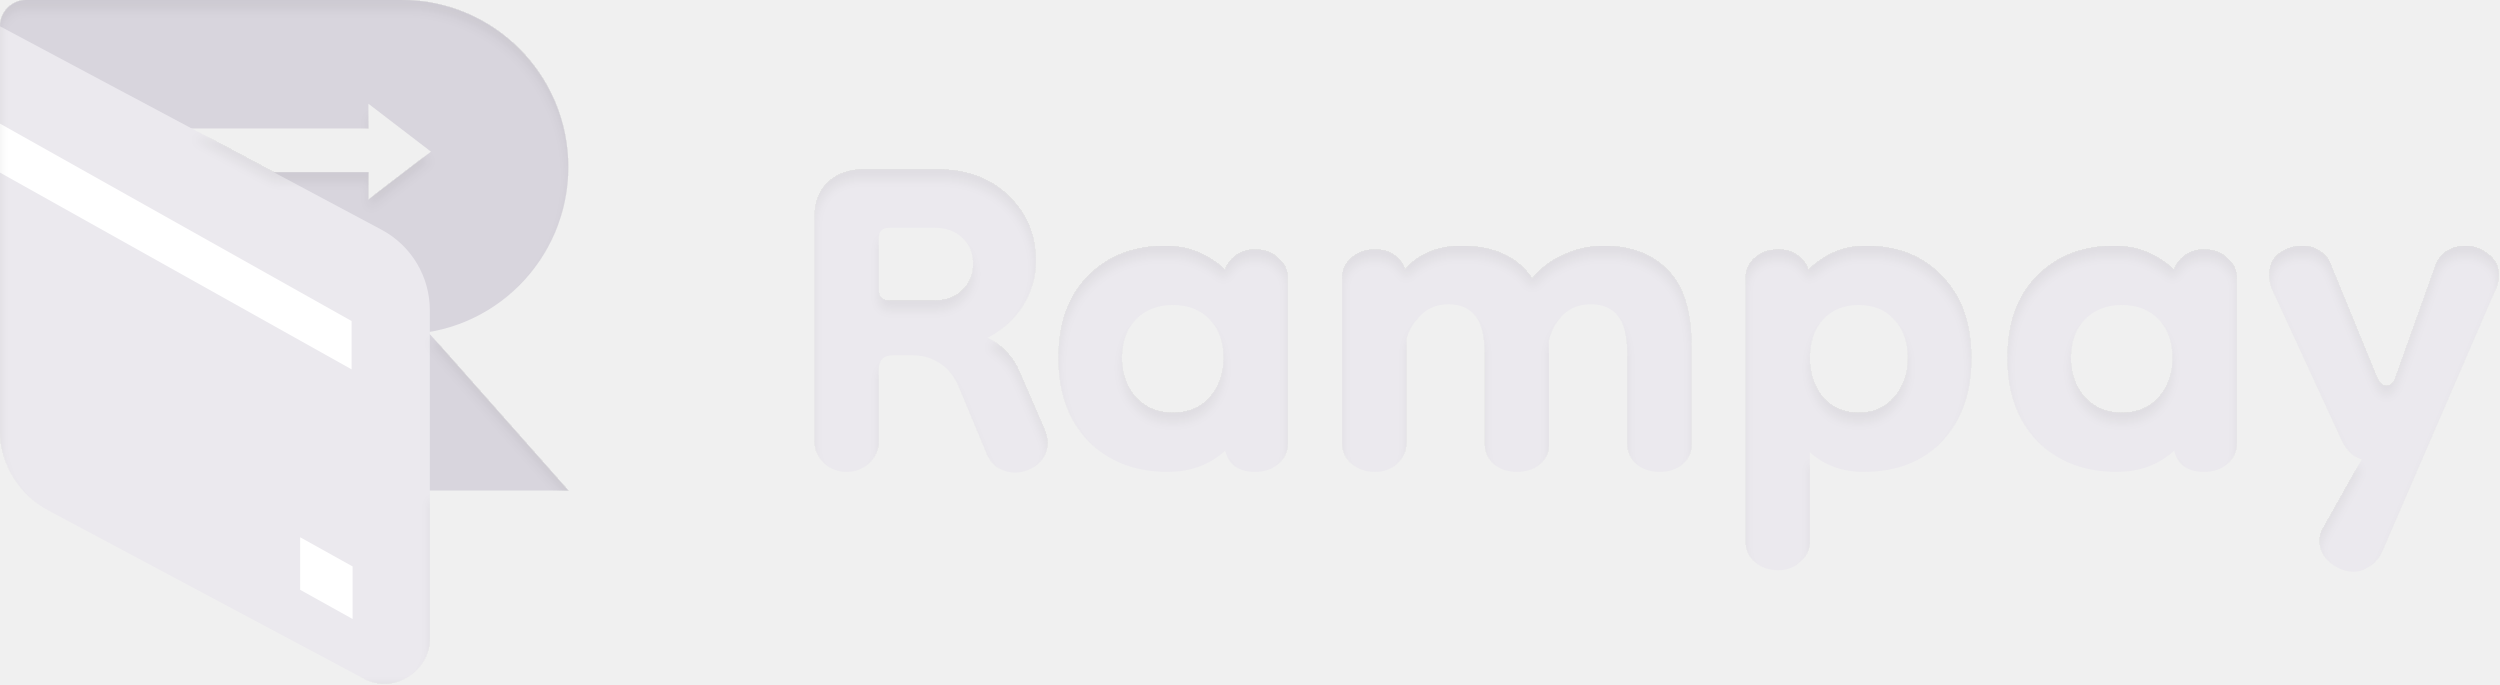
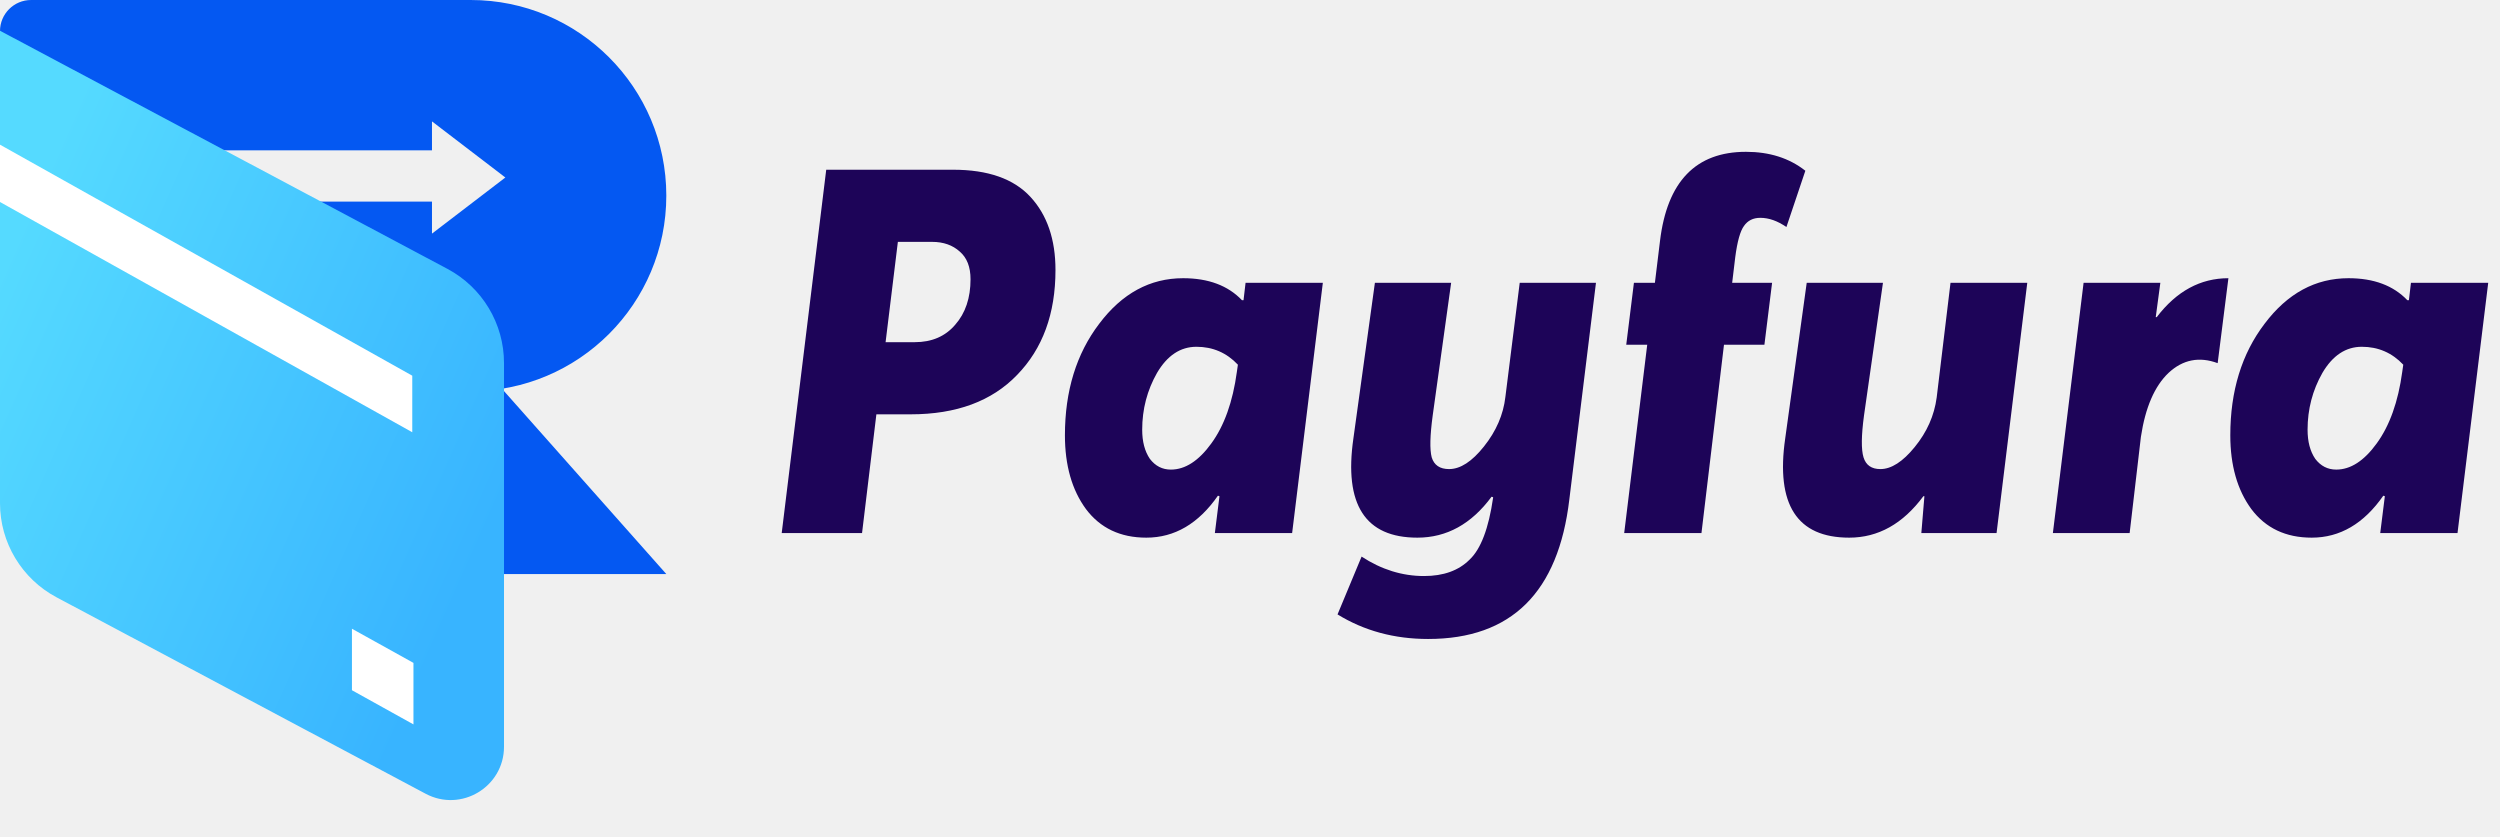
- <svg xmlns="http://www.w3.org/2000/svg" width="1022" height="280" viewBox="0 0 1022 280" fill="none">
-   <g filter="url(#filter0_i_1388_65)">
-     <path fill-rule="evenodd" clip-rule="evenodd" d="M0 10.858C0 4.861 4.86 0 10.855 0H164.101C201.767 0 232.303 30.595 232.303 68.335C232.303 106.076 201.767 136.67 164.101 136.67H34.194L16.189 70.424H150.606V81.606L176.184 62.004L150.606 42.403V52.52H11.323L0 10.858Z" fill="#D8D5DD" />
-     <path d="M113.174 110.412L166.782 126.527L232.303 200.531H113.174V110.412Z" fill="#D8D5DD" />
-     <path d="M0 10.742L156.01 93.934C168.138 100.401 175.716 113.044 175.716 126.81V260.84C175.716 274.889 160.779 283.878 148.401 277.277L19.706 208.652C7.578 202.185 0 189.541 0 175.775V10.742Z" fill="#EBE9EE" />
-     <path d="M0 70.564V50.539L143.732 131.239V150.995L0 70.564Z" fill="white" />
-     <path d="M122.703 219.629L144.147 231.565V253.049L122.703 241.113V219.629Z" fill="white" />
-     <path d="M346.113 192.911C342.544 192.911 339.472 191.719 336.895 189.336C334.317 186.753 333.029 183.774 333.029 180.398V88.635C333.029 82.875 334.813 78.207 338.382 74.632C342.149 71.057 347.103 69.269 353.249 69.269H382.984C395.076 69.269 404.789 72.845 412.124 79.995C419.656 87.145 423.423 96.083 423.423 106.809C423.423 113.165 421.737 119.123 418.368 124.685C414.999 130.247 410.141 134.716 403.798 138.092C406.573 139.483 409.052 141.369 411.232 143.752C413.611 146.136 415.493 149.016 416.881 152.392L426.694 175.035C427.684 177.419 428.181 179.405 428.181 180.994C428.181 184.569 426.792 187.548 424.018 189.932C421.243 192.116 418.169 193.209 414.8 193.209C412.62 193.209 410.438 192.613 408.258 191.421C406.275 190.23 404.69 188.343 403.501 185.761L392.201 158.649C390.219 153.882 387.542 150.506 384.173 148.519C381.001 146.335 377.236 145.242 372.874 145.242H365.143C361.179 145.242 359.196 147.229 359.196 151.201V180.398C359.196 183.774 357.908 186.753 355.33 189.336C352.753 191.719 349.681 192.911 346.113 192.911ZM363.656 122.897H381.794C386.751 122.897 390.616 121.507 393.391 118.726C396.364 115.945 397.851 112.37 397.851 108.001C397.851 103.432 396.364 99.857 393.391 97.275C390.616 94.494 386.751 93.104 381.794 93.104H363.656C360.683 93.104 359.196 94.594 359.196 97.573V118.428C359.196 121.407 360.683 122.897 363.656 122.897ZM477.347 192.911C464.067 192.911 453.262 188.74 444.936 180.398C436.809 171.857 432.745 160.535 432.745 146.434C432.745 132.332 436.711 121.209 444.639 113.065C452.767 104.723 463.372 100.552 476.455 100.552C485.773 100.552 493.9 103.83 500.837 110.384C501.631 108.001 503.118 106.014 505.298 104.425C507.479 102.836 510.055 102.042 513.029 102.042C516.995 102.042 520.165 103.234 522.544 105.617C525.121 107.802 526.409 110.483 526.409 113.661V181.292C526.409 184.668 525.121 187.449 522.544 189.634C520.165 191.818 516.995 192.911 513.029 192.911C506.487 192.911 502.425 190.03 500.837 184.271C494.495 190.03 486.665 192.911 477.347 192.911ZM479.428 168.779C485.773 168.779 490.828 166.693 494.593 162.522C498.36 158.152 500.243 152.789 500.243 146.434C500.243 139.879 498.36 134.615 494.593 130.643C490.828 126.672 485.773 124.685 479.428 124.685C473.285 124.685 468.23 126.672 464.264 130.643C460.499 134.615 458.614 139.879 458.614 146.434C458.614 152.789 460.499 158.152 464.264 162.522C468.23 166.693 473.285 168.779 479.428 168.779ZM562.126 192.911C558.359 192.911 555.189 191.818 552.611 189.634C550.034 187.449 548.746 184.668 548.746 181.292V113.661C548.746 110.483 549.935 107.802 552.314 105.617C554.892 103.234 558.162 102.042 562.126 102.042C566.685 102.042 570.155 103.631 572.534 106.809C573.524 108.001 574.119 109.192 574.318 110.384C576.696 107.405 579.869 105.021 583.833 103.234C587.797 101.446 592.257 100.552 597.213 100.552C610.693 100.552 620.407 105.021 626.354 113.959C629.922 109.589 634.283 106.312 639.437 104.127C644.59 101.744 649.942 100.552 655.494 100.552C666.594 100.552 675.317 103.83 681.66 110.384C688.202 116.939 691.473 127.366 691.473 141.667V181.887C691.473 185.066 690.185 187.747 687.607 189.932C685.228 191.918 682.156 192.911 678.389 192.911C674.622 192.911 671.452 191.818 668.874 189.634C666.495 187.449 665.306 184.668 665.306 181.292V144.944C665.306 137.594 664.018 132.332 661.441 129.154C658.863 125.975 655.196 124.387 650.439 124.387C645.681 124.387 641.816 125.876 638.842 128.856C636.067 131.636 634.183 135.014 633.192 138.985V181.887C633.192 185.066 631.905 187.747 629.327 189.932C626.948 191.918 623.876 192.911 620.109 192.911C616.342 192.911 613.172 191.818 610.594 189.634C608.215 187.449 607.026 184.668 607.026 181.292V144.944C607.026 137.594 605.738 132.332 603.16 129.154C600.583 125.975 596.916 124.387 592.159 124.387C587.6 124.387 583.833 125.876 580.859 128.856C577.886 131.636 575.903 134.913 574.912 138.687V180.994C574.912 184.37 573.624 187.25 571.047 189.634C568.668 191.818 565.695 192.911 562.126 192.911ZM761.851 192.911C753.13 192.911 745.794 190.23 739.847 184.867V221.214C739.847 224.59 738.559 227.372 735.982 229.556C733.603 231.94 730.63 233.132 727.061 233.132C723.294 233.132 720.124 232.039 717.546 229.854C714.969 227.67 713.681 224.888 713.681 221.512V113.661C713.681 110.483 714.87 107.802 717.249 105.617C719.827 103.234 723.097 102.042 727.061 102.042C730.035 102.042 732.613 102.836 734.792 104.425C736.972 106.014 738.459 108.001 739.253 110.384C745.993 103.83 753.823 100.552 762.743 100.552C775.826 100.552 786.234 104.723 793.965 113.065C801.895 121.209 805.859 132.332 805.859 146.434C805.859 160.535 801.895 171.857 793.965 180.398C786.035 188.74 775.33 192.911 761.851 192.911ZM759.77 168.779C765.916 168.779 770.772 166.693 774.34 162.522C778.107 158.152 779.989 152.789 779.989 146.434C779.989 139.879 778.107 134.615 774.34 130.643C770.772 126.672 765.916 124.685 759.77 124.685C753.823 124.685 748.967 126.672 745.2 130.643C741.631 134.615 739.847 139.879 739.847 146.434C739.847 152.789 741.631 158.152 745.2 162.522C748.967 166.693 753.823 168.779 759.77 168.779ZM865.293 192.911C852.013 192.911 841.208 188.74 832.882 180.398C824.755 171.857 820.691 160.535 820.691 146.434C820.691 132.332 824.657 121.209 832.585 113.065C840.713 104.723 851.317 100.552 864.401 100.552C873.719 100.552 881.846 103.83 888.783 110.384C889.577 108.001 891.064 106.014 893.243 104.425C895.425 102.836 898.001 102.042 900.975 102.042C904.94 102.042 908.111 103.234 910.49 105.617C913.067 107.802 914.355 110.483 914.355 113.661V181.292C914.355 184.668 913.067 187.449 910.49 189.634C908.111 191.818 904.94 192.911 900.975 192.911C894.433 192.911 890.37 190.03 888.783 184.271C882.44 190.03 874.611 192.911 865.293 192.911ZM867.374 168.779C873.719 168.779 878.774 166.693 882.539 162.522C886.306 158.152 888.189 152.789 888.189 146.434C888.189 139.879 886.306 134.615 882.539 130.643C878.774 126.672 873.719 124.685 867.374 124.685C861.23 124.685 856.175 126.672 852.21 130.643C848.444 134.615 846.56 139.879 846.56 146.434C846.56 152.789 848.444 158.152 852.21 162.522C856.175 166.693 861.23 168.779 867.374 168.779ZM927.771 112.47C927.771 108.497 929.159 105.518 931.934 103.532C934.709 101.545 937.881 100.552 941.449 100.552C944.224 100.552 946.602 101.347 948.585 102.936C950.765 104.326 952.252 106.312 953.046 108.894L971.481 153.882C972.472 156.465 973.86 157.755 975.644 157.755C977.428 157.755 978.716 156.465 979.51 153.882L995.566 108.894C996.557 106.114 998.144 104.028 1000.32 102.638C1002.7 101.247 1005.18 100.552 1007.76 100.552C1011.13 100.552 1014.2 101.645 1016.98 103.83C1019.95 106.014 1021.44 108.894 1021.44 112.47C1021.44 114.456 1021.04 116.343 1020.25 118.13L973.86 225.385C972.472 228.365 970.688 230.45 968.508 231.642C966.525 233.033 964.443 233.727 962.263 233.727C958.695 233.727 955.424 232.437 952.451 229.854C949.676 227.471 948.288 224.59 948.288 221.214C948.288 219.427 948.684 217.838 949.478 216.447L965.534 187.846C962.165 186.854 959.489 184.37 957.506 180.398L928.663 117.832C928.068 116.045 927.771 114.257 927.771 112.47Z" fill="#EBE9EE" />
-   </g>
+ <svg xmlns="http://www.w3.org/2000/svg" width="469" height="157" viewBox="0 0 469 157" fill="none">
+   <path fill-rule="evenodd" clip-rule="evenodd" d="M0 5.831C0 2.611 2.615 0 5.841 0H88.301C108.569 0 125 16.431 125 36.699C125 56.967 108.569 73.397 88.301 73.397H18.399L8.711 37.82H81.04V43.825L94.803 33.299L81.04 22.772V28.205H6.093L0 5.831Z" fill="#0458F2" />
+   <path d="M60.898 59.295L89.744 67.949L125 107.692H60.898V59.295Z" fill="#0458F2" />
+   <path d="M0 5.769L83.948 50.446C90.473 53.919 94.551 60.709 94.551 68.102V140.081C94.551 147.626 86.514 152.453 79.853 148.908L10.604 112.053C4.078 108.58 0 101.791 0 94.398V5.769Z" fill="url(#paint0_linear_62_202)" />
+   <path d="M0 37.895V27.141L77.341 70.48V81.09L0 37.895Z" fill="white" />
+   <path d="M66.025 117.949L77.564 124.359V135.897L66.025 129.487V117.949Z" fill="white" />
+   <path d="M146.648 100L155 31.84H178.808C185.336 31.84 190.168 33.536 193.304 36.928C196.44 40.32 198.008 44.896 198.008 50.656C198.008 58.848 195.608 65.408 190.808 70.336C186.072 75.264 179.416 77.728 170.84 77.728H164.408L161.72 100H146.648ZM166.136 64.192H171.608C174.808 64.192 177.336 63.104 179.192 60.928C181.112 58.752 182.072 55.904 182.072 52.384C182.072 50.08 181.4 48.352 180.056 47.2C178.712 45.984 176.984 45.376 174.872 45.376H168.44L166.136 64.192ZM215.044 100.864C210.18 100.864 206.404 99.072 203.716 95.488C201.092 91.904 199.78 87.296 199.78 81.664C199.78 73.344 201.924 66.368 206.212 60.736C210.5 55.04 215.748 52.192 221.956 52.192C226.692 52.192 230.372 53.568 232.996 56.32H233.284L233.668 53.056H248.164L242.404 100H227.908L228.772 93.088L228.484 92.992C224.836 98.24 220.356 100.864 215.044 100.864ZM219.652 88.096C222.34 88.096 224.868 86.464 227.236 83.2C229.668 79.872 231.268 75.392 232.036 69.76L232.228 68.416C230.116 66.176 227.524 65.056 224.452 65.056C221.444 65.056 218.98 66.688 217.06 69.952C215.204 73.216 214.276 76.768 214.276 80.608C214.276 82.848 214.756 84.672 215.716 86.08C216.74 87.424 218.052 88.096 219.652 88.096ZM285.098 53.056H299.402L294.41 93.664C292.362 111.136 283.53 119.872 267.914 119.872C261.578 119.872 255.914 118.336 250.922 115.264L255.434 104.416C259.146 106.848 263.05 108.064 267.146 108.064C270.794 108.064 273.642 107.04 275.69 104.992C277.802 103.008 279.274 99.136 280.106 93.376V93.28L279.818 93.184C276.042 98.304 271.402 100.864 265.898 100.864C256.106 100.864 252.106 94.656 253.898 82.24L257.93 53.056H272.234L268.778 77.92C268.266 81.696 268.202 84.32 268.586 85.792C269.034 87.264 270.122 88 271.85 88C273.962 88 276.138 86.592 278.378 83.776C280.682 80.896 282.026 77.792 282.41 74.464L285.098 53.056ZM304.699 100L309.019 64.672H305.083L306.523 53.056H310.459L311.419 45.184C312.763 34.048 318.139 28.48 327.547 28.48C331.963 28.48 335.675 29.664 338.683 32.032L335.131 42.592C333.467 41.44 331.835 40.864 330.235 40.864C328.891 40.864 327.867 41.376 327.163 42.4C326.459 43.36 325.915 45.312 325.531 48.256L324.955 53.056H332.443L331.003 64.672H323.419L319.195 100H304.699ZM346.907 100.864C337.115 100.864 333.115 94.656 334.907 82.24L338.939 53.056H353.243L349.691 77.92C349.179 81.696 349.147 84.32 349.595 85.792C350.043 87.264 351.099 88 352.763 88C354.811 88 356.955 86.624 359.195 83.872C361.499 81.056 362.875 77.952 363.323 74.56L365.915 53.056H380.315L374.555 100H360.443L361.019 93.088H360.827C356.987 98.272 352.347 100.864 346.907 100.864ZM385.121 100L390.881 53.056H405.281L404.417 59.488H404.609C408.321 54.624 412.801 52.192 418.049 52.192L416.033 68.128C412.577 66.848 409.505 67.456 406.817 69.952C404.193 72.448 402.465 76.448 401.633 81.952L399.521 100H385.121ZM433.669 100.864C428.805 100.864 425.029 99.072 422.341 95.488C419.717 91.904 418.405 87.296 418.405 81.664C418.405 73.344 420.549 66.368 424.837 60.736C429.125 55.04 434.373 52.192 440.581 52.192C445.317 52.192 448.997 53.568 451.621 56.32H451.909L452.293 53.056H466.789L461.029 100H446.533L447.397 93.088L447.109 92.992C443.461 98.24 438.981 100.864 433.669 100.864ZM438.277 88.096C440.965 88.096 443.493 86.464 445.861 83.2C448.293 79.872 449.893 75.392 450.661 69.76L450.853 68.416C448.741 66.176 446.149 65.056 443.077 65.056C440.069 65.056 437.605 66.688 435.685 69.952C433.829 73.216 432.901 76.768 432.901 80.608C432.901 82.848 433.381 84.672 434.341 86.08C435.365 87.424 436.677 88.096 438.277 88.096Z" fill="#1D0458" />
  <defs>
-     <filter id="filter0_i_1388_65" x="0" y="0" width="1021.44" height="283.484" filterUnits="userSpaceOnUse" color-interpolation-filters="sRGB">
-       <feFlood flood-opacity="0" result="BackgroundImageFix" />
-       <feBlend mode="normal" in="SourceGraphic" in2="BackgroundImageFix" result="shape" />
-       <feColorMatrix in="SourceAlpha" type="matrix" values="0 0 0 0 0 0 0 0 0 0 0 0 0 0 0 0 0 0 127 0" result="hardAlpha" />
-       <feOffset dy="4" />
-       <feGaussianBlur stdDeviation="2" />
-       <feComposite in2="hardAlpha" operator="arithmetic" k2="-1" k3="1" />
-       <feColorMatrix type="matrix" values="0 0 0 0 0 0 0 0 0 0 0 0 0 0 0 0 0 0 0.05 0" />
-       <feBlend mode="normal" in2="shape" result="effect1_innerShadow_1388_65" />
-     </filter>
+     <linearGradient id="paint0_linear_62_202" x1="94.872" y1="92.628" x2="4.80413e-06" y2="50.641" gradientUnits="userSpaceOnUse">
+       <stop stop-color="#38B4FF" />
+       <stop offset="1" stop-color="#55DAFF" />
+     </linearGradient>
  </defs>
</svg>
